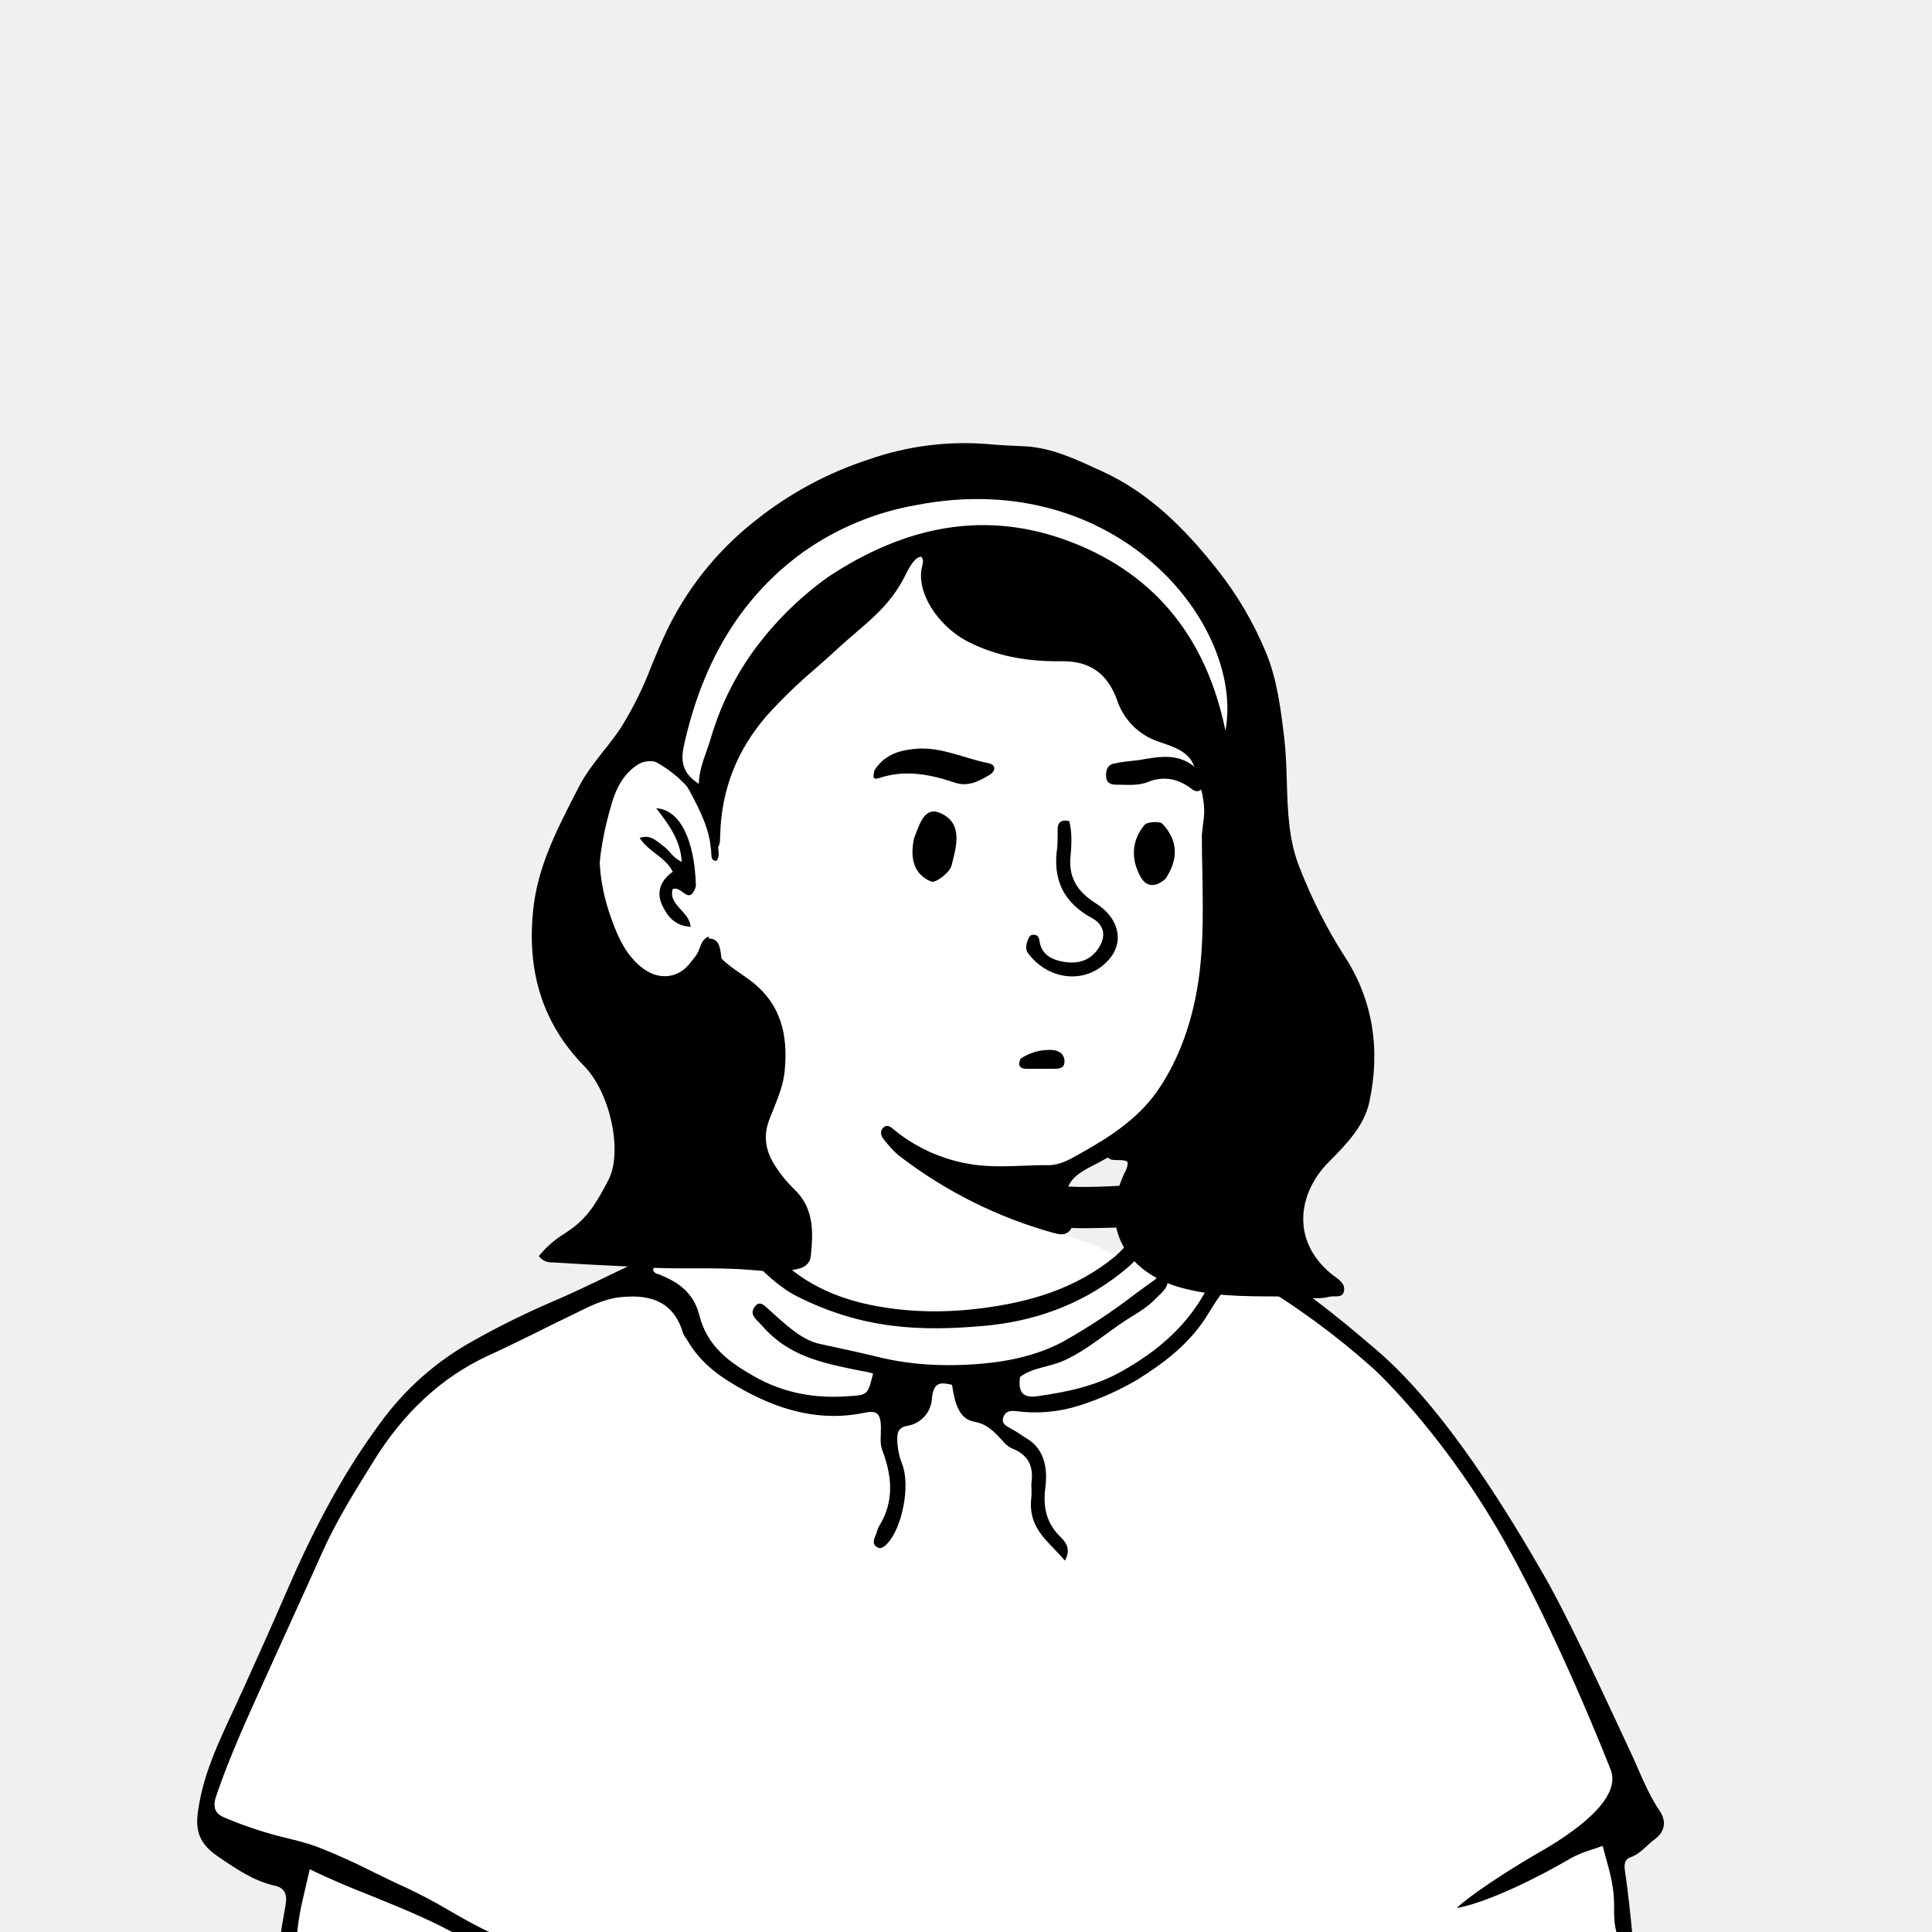
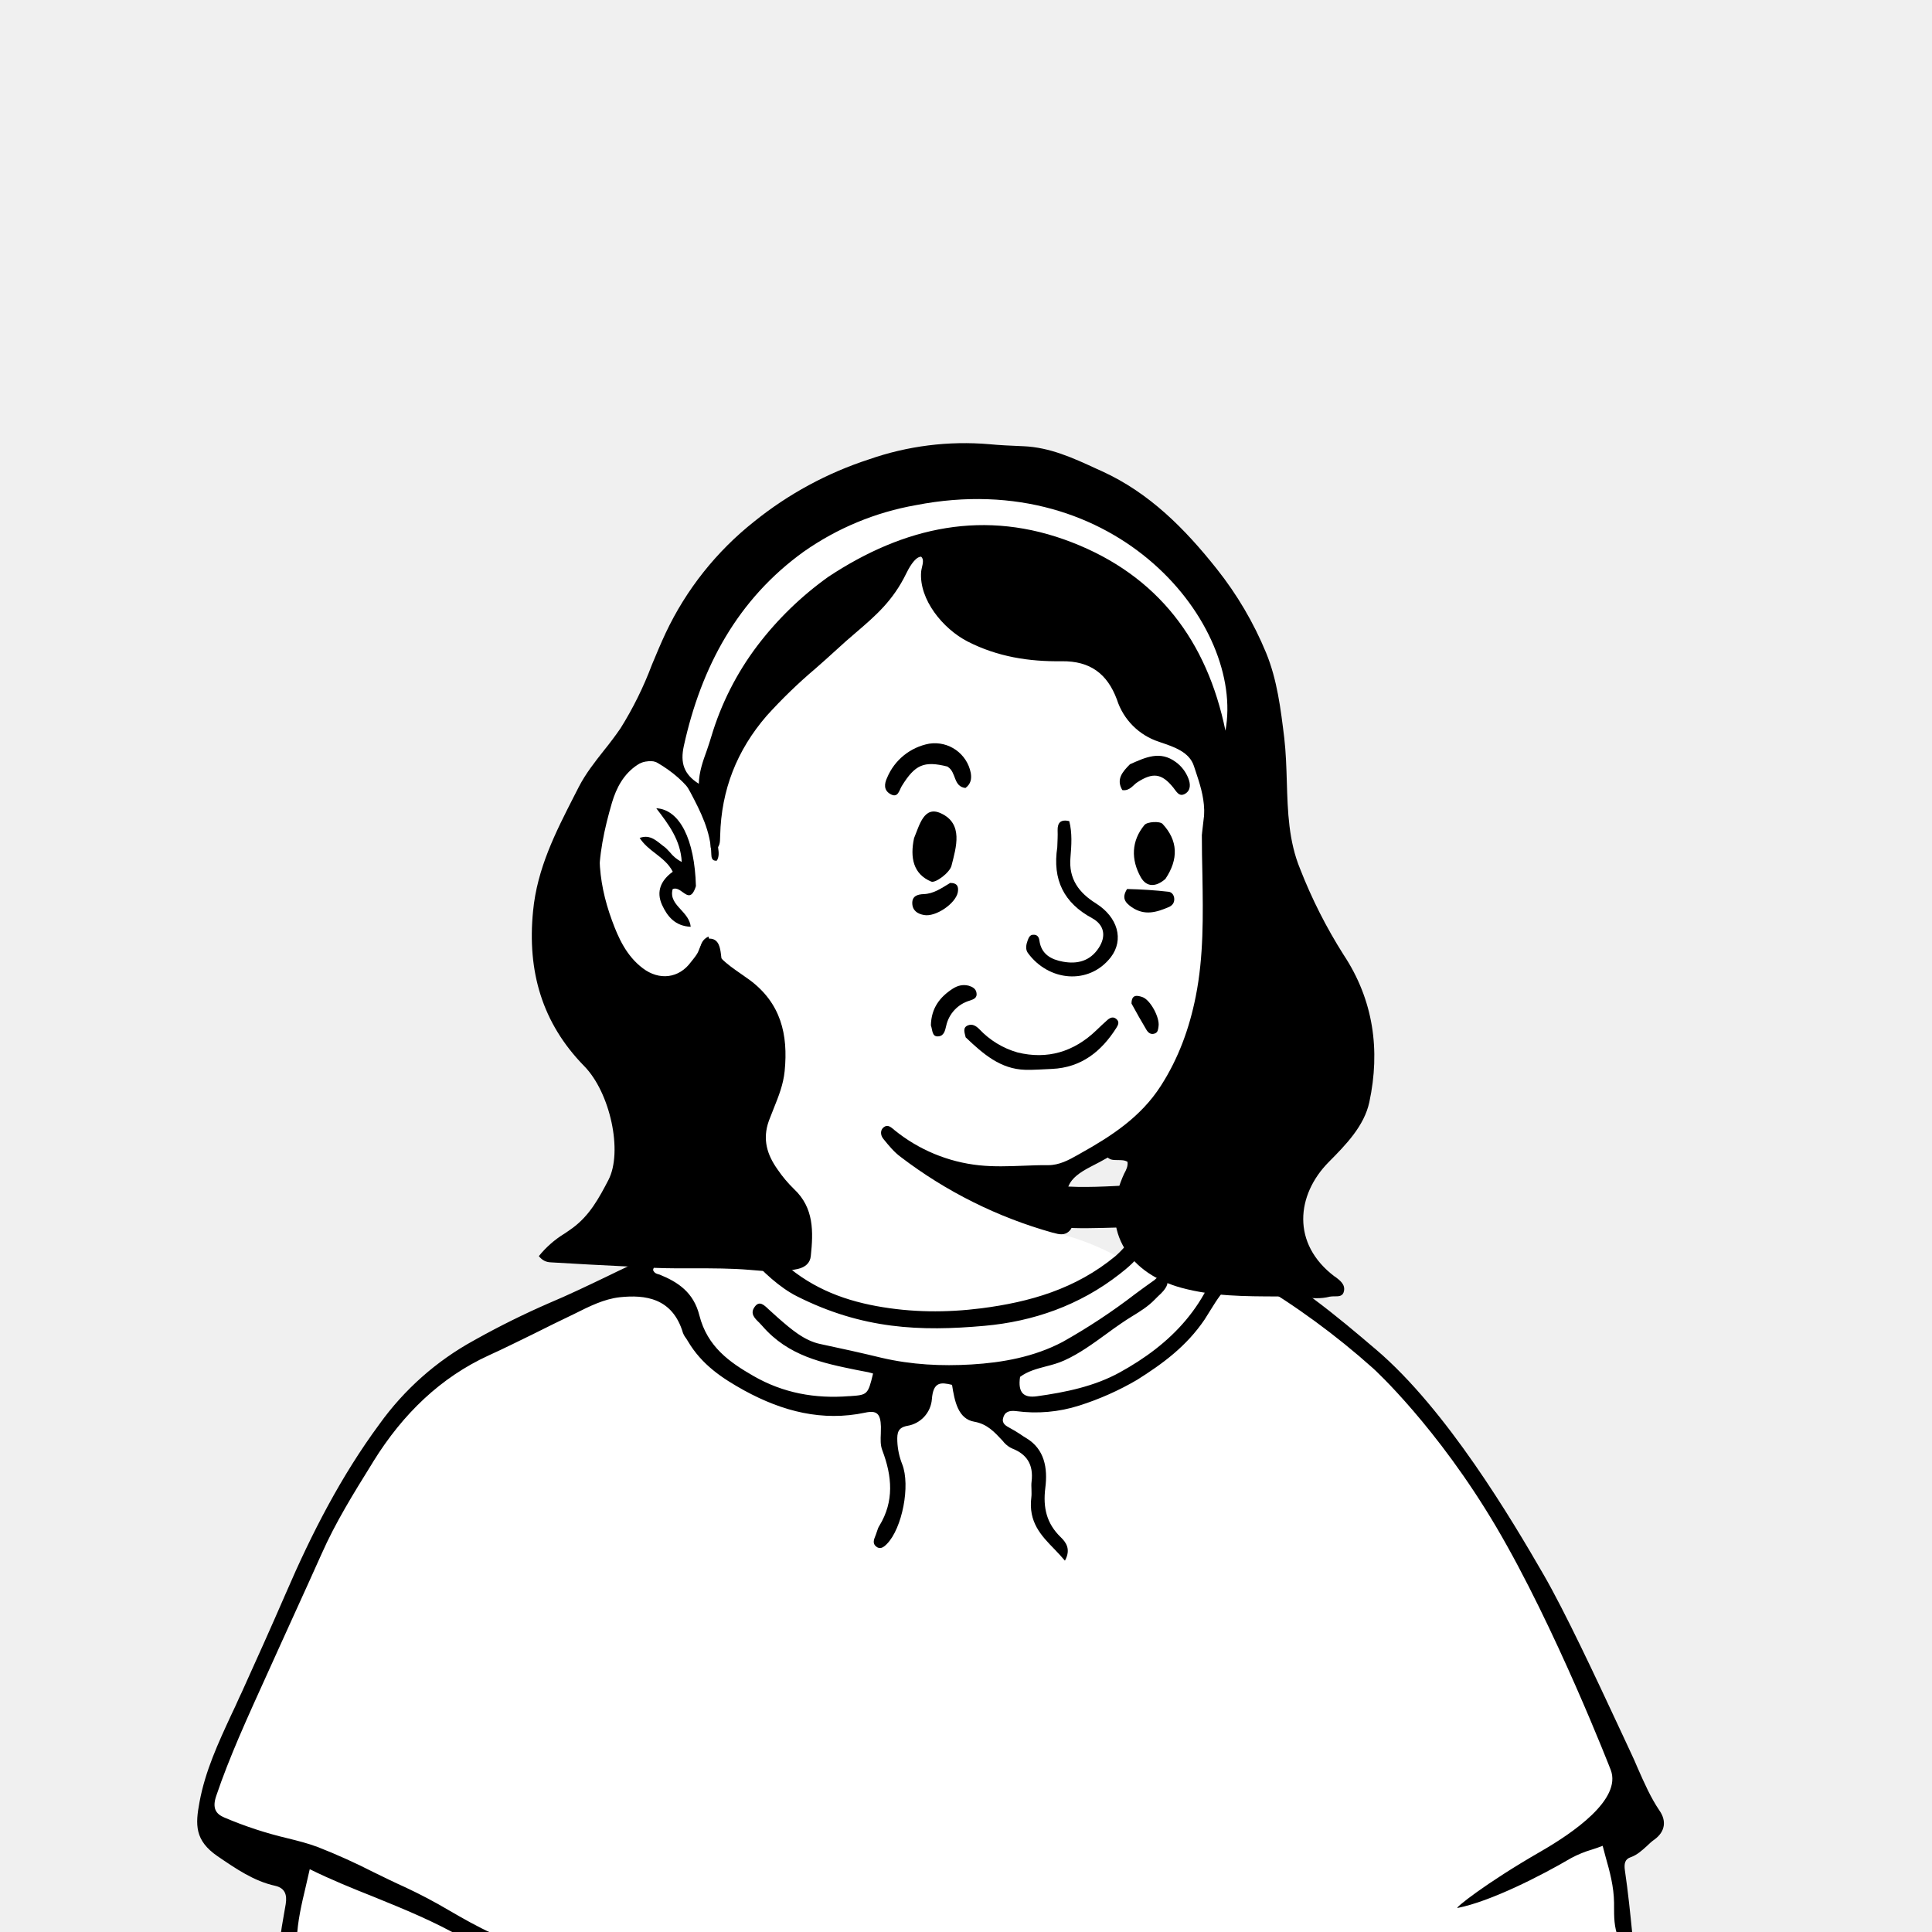
<svg xmlns="http://www.w3.org/2000/svg" viewBox="0 0 1744 1744" fill="none" shape-rendering="auto">
  <mask id="viewboxMask">
    <rect width="1744" height="1744" rx="0" ry="0" x="0" y="0" fill="#fff" />
  </mask>
  <g mask="url(#viewboxMask)">
    <g transform="translate(531 487)">
      <path d="M554 727.7c-99.2 297-363.8 388.6-503.7 19.8-19.3-50.7 31-69.5 66.2-91.9 24.1-15.3 36.8-28.5 35.3-42.2-7-64.4-36.9-243.8-36.9-243.8l-3-5.8s.7-1.6-2.2 1.2c-3 3-9.9 34.2-37 34.2-24.5 0-49.2-10.9-61-86.3C7.2 285.6 9.6 214 40 201c12.5-5.3 24-7.2 35.2-.8 11.3 6.4-13-22 112-126C268.4 6.4 396.7-3.5 448.5 8 500.3 19.5 552 44.8 574.9 98.5c27.8 65-25.9 114.3-14 262.5-2.2 53.6.8 171.2-146.6 210.6-28 7.5-19.3 48.4 22.7 58.4 67 21 117 72.3 117 97.9" fill="#fff" />
      <path fill-rule="evenodd" clip-rule="evenodd" d="m554 266.2.1-1.4c4.1-36.4 8.2-71.7 27.1-103.4 6.5 4.4 5.7 10 3.7 15.2-19.9 51.2-18 104.4-16.2 157.6l.4 14c2.1 66.4-14.5 126.8-58.7 177.5-15.4 17.6-35.8 29.8-56.5 40.3-21.4 11-25.9 20.1-19.2 43.6l.8 2.6c1.4 3.9 2.8 7.9-1 11.8-4.5 4.6-9.5 3.3-14.8 1.8l-.6-.1a406.4 406.4 0 0 1-137-68.3c-6-4.4-10.8-10.3-15.5-16.1l-.3-.4c-2.5-3-3-7.8.5-10.4 3.3-2.5 5.8-.5 8.7 1.8l1 .9a145.5 145.5 0 0 0 76.3 31.7c13.4 1.4 26.6.9 40 .4 7.4-.3 14.8-.6 22.3-.5 10.2 0 18.7-4.7 26.7-9.2l2.8-1.6c27.8-15.5 54.3-32.8 72.2-60.7 16.1-25 25.9-52.2 31.6-80.9 7.2-36.1 6.6-72.7 6-109.8-.3-12-.5-24.2-.5-36.4ZM50.6 190.8c21.9-1.7 34 11.2 44.3 26.3a140.4 140.4 0 0 1 22.4 61.5c.5 3.7 1 7.6-1.2 11.3-4.5.6-4.9-3-5-5.6-.5-20.7-9.7-38.7-18.9-56.1-6.6-12.5-16.2-24.6-31.4-27.6-17.2-3.5-33 12-40.8 32.2-14.5 37.6-12 74.6 1.4 111 5.8 15.9 13.1 32.1 27.8 43.2 14.8 11.3 32.7 9.3 43.6-5.7l2-2.5c2-2.6 4-5.1 5-8 2.1-5.8 5.4-11.2 11.3-10.4 6.8 1 8 8.3 8.7 14a3661 3661 0 0 0 22 156.7l5.9 38.8c2.6 17.1 5.6 41.7 3.6 52.1a28 28 0 0 0-.3 2.2c-.4 2.8-.6 5-4.2 5.5-4.9.8-7-2-7.7-6.4-2.3-17-3-23.6-4-49.6-.9-25.2-5.6-50-10.4-74.9l-5-27c-5.2-30.8-10.3-62-10.8-97l-2 3c-7.6 11.3-13.7 20.5-24.5 24a40.5 40.5 0 0 1-46.1-12.5 127.8 127.8 0 0 1-28.8-55.8c-8.4-34-9.9-67.1.9-100.6 5.2-16.1 23.7-44.7 42.2-42Zm34.6 127.5c4.4 3.2 8.4 6 12-5.4-1.1-42.2-14.7-69.2-35.8-70.3 11.2 14.6 22 28.8 23 48.5a32.3 32.3 0 0 1-10.7-8.8c-2-2.2-4-4.4-6.5-6l-3-2.4c-4.8-3.6-9.7-7.4-17.8-4.5 3.8 5.8 9 10 14.3 14 6 4.7 12 9.3 15.6 16.5-10.6 7.7-15.2 17.7-9.7 29.9 4.8 10.5 11.9 19.2 25.9 19.8-.6-6.3-4.7-10.9-8.8-15.4-5-5.4-9.7-10.6-7.5-18.6 3.2-1.5 6.2.7 9 2.7Z" fill="#000" />
    </g>
    <g transform="translate(178 1057)">
      <path d="M1292.6 693H83.3l8.6-63.3S14.2 603.3 6.5 588c-7.8-15.3 84.2-214.1 96.8-245.6C116 310.8 200.1 188 239 168.3a3409.1 3409.1 0 0 1 147-69.7c4.8-2.1 7.2-3 14.8-16.1 7.7-13 33.6-18.8 43-26.5 4.3-3.5 14.6-31.5 35.3-28a32.4 32.4 0 0 1 26.2 19.6s11.8 99.2 188.1 84.7c52.6-4.2 156-39 160.7-77.4 2.2-18.4-11.5-32-11.5-32s53-8.9 77.1 5c24.1 14 14.8 52 14.8 52s83.3 47 110.1 72.8C1090 196.4 1184 303.9 1225 404.5c23.1 57 77.8 160.3 85.9 173.4 8.1 13-27 36-27 36l8.8 79Z" fill="#fff" />
      <path fill-rule="evenodd" clip-rule="evenodd" d="M952.9 98.7a688.9 688.9 0 0 1 108.5 79.4c1.2 1 58 53.1 111.2 143.2C1226.1 412 1276 540.7 1276 540.7c10.1 26.7-34.4 57-63 73.5-50.6 29.1-78.5 51.8-75.3 51.1 30-5.9 75.6-29.2 102.5-45a98 98 0 0 1 18.8-7.7c3.2-1 6.4-2.1 9.7-3.4l2.5 9.4c4 14 7.6 27.5 7.8 42v3.7c0 9 0 18 3.7 27.7 5.2 1 9 1 13.1 0l-.2-2c-2-20.2-4-39.4-6.8-58.5-.9-6.2 0-10.3 5.2-12 5.7-2 10.1-6 14.5-10 2.3-2.2 4.5-4.3 7-6 9.8-7.2 10.9-16.9 4.5-26.1-8-11.8-13.7-24.9-19.5-38-2.1-5-4.3-10-6.7-15l-8.8-18.9c-23.3-50-50-107-69.5-140.9-28.7-49.7-87.5-149.1-151.5-203.5l-1.8-1.5c-29.2-24.9-76.7-65.3-121.5-85.2l-.2-8.4c-.1-6.1-.3-12 .3-17.7a26 26 0 0 0-10.4-24 53.8 53.8 0 0 0-31.2-13.2c-14.7-.6-33.4.5-52.4 1.5-24 1.4-48.5 2.8-67 1-11.3-1.1-12.8 2.2-9.6 15-10.5 8.5-10.3 12.7 1 19 3 1.6 6.3 2.7 9.6 3.2 10 1.5 35.5.7 49 .3l4.8-.2h1.7c3.8-.3 7.9-.6 10.4 4.8A93.8 93.8 0 0 1 829 76.8c-36.1 29.9-77.7 41.6-121.2 47.2-31.6 4-63 3.8-94.6-2-32.7-6-62.2-18.1-87.7-42.4-1.3-1.2-4.2-3.3-7.6-5.8-9.1-6.6-22.5-16.3-24-22.9 26.7-24.2-23.2-43.7-42.2-16.8-7.6 10.8-16.3 21.4-30 25.5-10.8 3.2-22 8.7-27.3 22.3-.8 2-3.4 3.3-5.4 4.2-6.5 3-13 6.2-19.4 9.3-17.3 8.3-34.6 16.6-52.2 24a751.6 751.6 0 0 0-65.3 32.3l-2.5 1.4a256.6 256.6 0 0 0-85.2 75.6C130 275.3 103.4 327 80 381.3c-13 30-26.5 60-40 89.8l-2 4.2c-2.3 5.3-4.7 10.4-7.2 15.6-11.7 25.3-23.5 50.6-28.7 78.8-3.8 20.3-4.5 34.6 16.3 48.9 16.6 11.3 32.8 22.5 52 26.7 8.8 2 10.9 8 9.5 16.6l-1.6 9.2c-1.3 7.3-2.6 14.6-3.3 21.9H90c.6-15.6 4.1-30.6 8-47l3.6-15.7c19 9.4 38.5 17.3 57.9 25 27 11 54.2 22 80.5 37.2 9.7.6 19.3.5 29-.4l-.4-.7c-.7-1.5-1.2-2.7-2-3-13.5-6.1-26.5-13.5-39.4-21a460.4 460.4 0 0 0-39-20.6c-9.8-4.4-19.4-9.1-29-13.8a555 555 0 0 0-50.1-22.6c-9-3.4-18.2-5.7-27.5-8a350.4 350.4 0 0 1-57-18.7c-8-3.3-11.1-8.7-7.4-19.6 6-17.8 13-35.2 20.3-52.4 8.7-20.3 17.9-40.4 27-60.5L75 428l12.9-28.4c8.1-17.9 16.3-35.7 24.3-53.7 12.7-28.7 29-54.9 45.2-81l1.7-2.8c26.7-43 60.8-75.8 104.3-95.7 13.3-6 26.4-12.6 39.6-19a2169.7 2169.7 0 0 1 37.7-18.5c13.2-6.6 26.4-13.3 40.8-14.9 22.7-2.4 47.6.5 57 32.2a19 19 0 0 0 2.9 5l1.5 2.4c12.6 21.4 31.1 33.6 51 44.6 34.8 19 70.6 28.1 109 20 10.5-2.3 14 .8 14.3 12.7l-.1 6.3c-.2 5.1-.5 10.2 1.4 15.1 8.8 23.2 10.8 45.9-2.7 68-1 1.5-1.6 3.3-2.2 5.2l-1 2.9-.4 1c-1.3 3.2-2.7 6.7.4 9.4 3.7 3.3 7 1 10-2.1 13.8-14 21.4-52.8 13.8-72A63 63 0 0 1 632 244c-.3-7.8.6-12.3 9-13.9a26.5 26.5 0 0 0 22.2-24c1.2-15.9 8-15.5 18.2-13 2.3 14.7 5.4 30.8 20.2 33.3 11.5 2 18.1 9.3 25.3 17l1.5 1.8c2.1 2.3 4.6 4.2 7.4 5.4 12.7 5 19.3 14 17.4 29.8-.3 2.3-.2 4.7-.1 7 0 2.4.2 4.8-.1 7-2.9 22.6 8.8 34.7 21 47.2 3.1 3.3 6.3 6.6 9.3 10.2 5.7-10.4.9-16.7-4-21.4-12.3-12-16-26.1-13.7-44.3 2.3-18-.8-35-17-44.8-2-1.2-3.9-2.4-5.7-3.7a107.8 107.8 0 0 0-9.2-5.5c-3.6-2-7.5-4-6.2-9 1.4-5.8 5.7-7 11.7-6.3a130 130 0 0 0 57-5 257.2 257.2 0 0 0 52.2-23.2c23.2-14.6 44.6-30.3 61-54.5l5.5-8.8c5.5-8.8 11-17.8 19.2-23.9 6-4.4 11.3-6.9 18.7-2.6ZM425.9 78l2-.5c11-1.6 15-7.8 19.4-15.1 1.7-2.8 3.6-5.8 6-8.7 1.4-2 3-4.4 4.5-7 3.8-6.5 8.2-13.8 15-16 13-4.5 19.2 9.1 14 12.6-14 9.3 25.4 55.2 54.3 69.7 59.4 30 111.8 32 169.7 26.8 43.6-3.9 85.6-18.3 122-46.8 15-11.7 30.4-25.8 26.7-51.5-1.1-8 4.6-10 9.7-6.8 11.3 7.5 21.2 7.6 32.4-1 7-5.5 11.8-.5 16.6 4.4 1.9 2 3.7 4 5.7 5.2 6 3.8 4.6 11 3.3 17.4l-.3 1.2c-11.9 59.2-48.6 94.9-94 119.9-23 12.7-49 18-74.9 21.6-11.5 1.6-17.4-2.7-15.2-17.5 7-5.2 15.2-7.3 23.5-9.5 5.5-1.4 11-2.9 16.3-5.3 13.8-6.2 26-15.2 38.3-24.1 4.4-3.2 8.7-6.4 13.2-9.4a214 214 0 0 1 9.7-6.3c7.2-4.4 14.5-8.9 20.6-15.2l3-3a53 53 0 0 0 4.6-4.6c2.9-3.5 5.8-7.9 2.4-12.4-3.2-4.3-5.7-2-8.1.4l-2.2 2c-5.7 4-11.3 8.1-17 12.3a543.8 543.8 0 0 1-66 43.6c-25.7 13.5-54 18.6-82.2 20.3-27 1.6-53.9.3-81-6-18.1-4.4-36.7-8.5-55.1-12.4-14.9-3-27-13.7-38.8-24a633 633 0 0 0-8.3-7.5c-4-3.8-8.2-8-12.4-2.2-4.5 6-.2 10.3 4 14.3l2.8 3c23.6 27.3 54.5 33.5 85.3 39.8l10.4 2 3 .8 1.3.4c-4.6 19.3-5.2 19.3-21.1 20.4h-.7C558 205.7 529 200.6 502 185c-21.2-12.2-41.5-26.2-48.7-54.7-5.2-20.7-19.3-30-35.8-36.7l-1.4-.4c-1.7-.5-3.4-1-4.6-3.8 2.1-8 8.3-9.6 14.5-11.2Z" fill="#000" />
    </g>
    <g transform="translate(266 207)">
      <path d="M853.5 464.9c-23.5-8.4-18.4-30.2-55.7-80.8-37.2-50.5-99.5-83.5-144.9-95.4-45.4-12-71.6-16-104.6.5s-100 59.7-121.6 100.6c-21.6 41-38.6 57.4-44.3 87.6-5.7 30-.7 48.2-18.8 30-18-18-33.5-17-26.1-56.2 7.4-39.2 91.5-225 270.5-225 105.6 0 207.5 86.3 228 131.2 20.4 45 17.5 107.5 17.5 107.5Z" fill="#fff" />
      <path fill-rule="evenodd" clip-rule="evenodd" d="M887.2 963.3h8c5.2-.1 10.2.3 15.1.8 8.2.8 16 1.5 24-.6 1.4-.3 3-.3 4.6-.3 3.7 0 7.4 0 8.3-4.8 1.2-6-3.5-9.5-8.1-13h-.2c-39.6-29.8-34.5-74-5.6-103.3 15.6-15.7 32.2-32.7 36.8-54.3 10-46.7 3.8-92.1-23.3-133a448.8 448.8 0 0 1-39.1-77.2c-10.5-25.3-11.3-52.1-12.1-79-.4-13.1-.8-26.3-2.3-39.4-3.2-26.2-6.4-52.6-16.4-76.9a314.1 314.1 0 0 0-44.5-75.7c-28.8-36.3-60.8-68.6-103.4-88.1l-5.1-2.3c-21-9.7-42.1-19.4-66-20.4l-2.4-.1c-9.4-.4-18.8-.8-28.2-1.7a261.7 261.7 0 0 0-109 13.7 325 325 0 0 0-103.4 56 281.5 281.5 0 0 0-80 100.7c-4.4 9.4-8.4 19-12.4 28.6a321.1 321.1 0 0 1-28.4 57.5 330 330 0 0 1-15 20c-8.3 10.5-16.5 21-22.5 32.6l-4.4 8.6c-16.7 32.7-33.3 65.2-37 103.7-5.4 54.5 8.2 101.1 46 139.8 23.7 24 35.2 77.6 22 103-8.4 16.1-16.8 31.8-32.2 43.2-2.4 1.8-5 3.5-7.5 5.2a90 90 0 0 0-23.1 20.3c3.3 4 6.6 5.4 10.7 5.6l35 2 59.2 3c11.8.5 23.6.4 35.5.4 16.7 0 33.4 0 50 1.4 14.3 1.3 28.9 2.5 43.3-.8 7-1.6 11.2-5.5 11.8-11.7 2.3-21.8 3-43.4-15.1-60.4a114.1 114.1 0 0 1-14.8-17.6c-9.5-13.3-14-27.3-7.9-44.2l4.4-11.2c4.3-10.7 8.6-21.4 9.8-33.5 3.3-33.2-3.5-61.4-31.6-82.3l-7.8-5.5c-12.6-8.7-25-17.3-29.4-33.7-5.5 2.7-6.6 6.6-7.5 10.2a38 38 0 0 1-32.3 30.4c-15.8 2.4-28.9-10.5-36.9-21-14.6-19-21.3-43-22-67.7-.6-25 4.7-49 11.6-72.7 4-13.4 10.5-26 23.2-34.3 5.9-3.8 11.6-5.4 17.9-1.7 27.4 16 44.6 38.8 48 71v2.5c0 2.9-.2 5.8 3.8 7l.3-.5c4.2-6 4.3-6.3 4.5-14.5 1-41 15-76.8 42-108a459 459 0 0 1 43.9-42.5 1094 1094 0 0 0 19-17c6-5.6 11.7-10.5 17.3-15.3 18.2-15.6 33.8-29 45.8-53.7 1.6-3.2 7.4-15 13.4-15.1 2.5 2 1.6 6.2.7 9.8-.3 1.4-.6 2.7-.7 3.8-2 25 19.6 51.5 42 63 27 13.8 55.3 18.2 85 17.8 25.5-.3 41 11.2 49.7 34.5a59 59 0 0 0 38 38.2l1.7.6c11.8 4 25.7 8.6 29.8 21.2l1.4 4.2c3.8 11.3 7.6 23 7.9 35.3l1.4 69.2 1 46.7c1.5 71.2-24 130.7-77.2 178.3-1.6 1.4-3.6 2.4-5.6 3.5-5 2.7-10 5.4-8.5 12.3 1.4 6.3 6.1 6.3 11 6.3 3.1 0 6.3 0 8.7 1.6.5 4-1.2 7.3-3 10.6l-1.6 3.6c-21 50.3 8.6 87.4 53.3 99.5 28.3 7.7 57.1 7.7 86.7 7.8ZM701.7 282.6c-78.4-30.5-151.5-14.2-220 31.1a297.8 297.8 0 0 0-64 62.1 258.3 258.3 0 0 0-41.7 82.4c-1.2 4.1-2.6 8.2-4 12.3-3.5 9.6-6.9 19.2-7.2 30-13.4-8.5-16.9-18.7-13.5-34.2C367 395 399.8 334 459.5 291a252 252 0 0 1 101.2-42c182-35.5 297 108.4 279.5 203.6-16.6-81-61-139.9-138.5-170Z" fill="#000" />
    </g>
    <g transform="translate(791 871)">
-       <path d="M130.4 84.6a46.5 46.5 0 0 1 28.5-7.8c6.2.5 10.7 3.5 11 9.9.3 7.4-5.7 7-10.8 7.1h-24c-5.5-.3-7.8-3-4.7-9.2Z" fill="#000" />
+       <path d="M80.7 65.4c-1.1-4.6-2.8-8.8 2-10.8C86.7 53 90 55 93 58a76 76 0 0 0 34.4 21c27 6.7 51-.5 71.2-19.9 3.4-3.2 6.7-6.5 10.2-9.5 2.4-2 5.1-3.2 8-.7 3 2.7 1.5 5.4-.1 8-13.6 21.4-31.7 35.8-58.1 37-8 .3-16.1 1-24.1.8-22.4-.6-38-14.3-53.8-29.3ZM49.3 54.5c.4-15.5 8-25.4 19.7-33 4.7-3 9.4-4 14.5-2.7 3.3 1 6.5 2.7 7 6.6.7 4.3-2.4 5.6-6 6.8a30.5 30.5 0 0 0-21.4 22.9c-1 4.3-2 9-7 9.4-5.9.6-5.2-5.4-6.8-10ZM230.4 35c0-8.8 5.4-7.4 9.7-6 7.2 2.3 16 18.6 14.7 26.5-.4 2.5-.4 5.3-3.3 6.4-3.4 1.3-5.8-.4-7.5-3.1a710 710 0 0 1-13.6-23.9Z" fill="#000" />
    </g>
    <g transform="translate(653 805)" />
    <g transform="translate(901 668)">
      <path d="M53.4 96.7c.2-5.7.5-10.4.3-15-.2-7.3 3-10.2 10.5-8.5 2.8 10.7 2 22 1.1 32.7-1.8 19.6 7.7 32 23 41.6 19.6 12.3 25.6 32.7 13.4 48.6-19.8 25.4-56.3 21.8-75-4.1-2.2-3.2-1.4-7.5 0-11.2.9-2.3 1.9-5 5-5 3.8-.2 5.2 2.2 5.6 5.5 1.8 12.3 10.8 16.9 21.2 18.8 13 2.4 24.5-.5 32.3-12.4 7-10.7 5-20.9-6-26.9-25.4-13.7-35.9-34.6-31.4-64Z" fill="#000" />
    </g>
    <g transform="translate(610 680)">
-       <path d="M215.1 76.6c5-12 9-29.4 24.1-22.5 20.7 9.4 13.9 30.7 9.7 47.4-1.6 6.3-14.5 15.9-18.3 14.3-16.3-6.8-19.2-21.7-15.5-39.2ZM442 113.4c-8.6 7.5-17 7.6-22.2-1.5-9-16-8.6-32.8 3.3-47.2 2.5-3 13.8-3.6 16.3-1 14 15 14.6 31.8 2.6 49.7Z" fill="#000" />
+       <path d="M407.4 122.5c13 .3 25.4 1.1 37.6 2.5 3 .4 5 3.3 5 6.7 0 3.3-1.7 5.6-4.7 7-11.2 4.8-22 8.2-33.7.2-6.5-4.5-9-8.7-4.2-16.4ZM247.6 117c7 0 7.8 3.8 7 8.5-2 10.2-20 22.4-30.4 20.5-5.9-1-10.5-4-10.7-10.5-.2-6.7 4.8-8.2 10.3-8.4 9-.3 15.8-5.2 23.8-10ZM215.1 76.6c5-12 9-29.4 24.1-22.5 20.7 9.4 13.9 30.7 9.7 47.4-1.6 6.3-14.5 15.9-18.3 14.3-16.3-6.8-19.2-21.7-15.5-39.2ZM442 113.4c-8.6 7.5-17 7.6-22.2-1.5-9-16-8.6-32.8 3.3-47.2 2.5-3 13.8-3.6 16.3-1 14 15 14.6 31.8 2.6 49.7Z" fill="#000" />
    </g>
    <g transform="translate(610 680)" />
    <g transform="translate(774 657)">
-       <path d="M15 39C23.8 24.6 37 20.4 51.9 19c23.2-2.3 44 8.5 65.9 12.8 8 1.5 6.8 7.5 1.4 10.7-9.4 5.7-19.5 11-31.2 7-22.5-7.6-45.1-12-68.6-4.1-6.2 2-5-2-4.2-6.3ZM255 29c15-2.6 28.7-5.3 42.2 1.5 10.8 5.5 15 14 12.9 25.5-5 3.1-7.5-.4-10.6-2.5-11.6-7.9-23.9-10-37.3-4.6-9.3 3.7-19.2 2.4-29 2.4-4.7 0-8.4-1.8-8.7-7-.4-5.5.9-10.8 6.9-12 7.3-1.7 15-2.2 23.7-3.3Z" fill="#000" />
+       <path d="M81.4 35C60 29.6 52 33.2 40 52.6c-2.4 4-3.4 11.4-10.6 7-5.6-3.4-5.3-8.8-2.6-14.6a51.4 51.4 0 0 1 38-30.7 33.1 33.1 0 0 1 37.5 26.4c.9 5.3.1 10-4.8 13.6-11.2-1.3-8-14.2-16-19.1ZM246.2 32.8c14-6.2 27-12.4 41.2-1.9 5.1 3.7 9 8.8 11.3 14.7 2 5 2.3 10.7-2.7 13.8-5.7 3.5-8.1-2.1-11-5.6-10.4-12.8-18.4-13.7-32.4-4.6-4 2.6-6.8 8-13.5 7-5.7-9.6-.1-16.3 7-23.4Z" fill="#000" />
    </g>
    <g transform="translate(0 559)" />
  </g>
</svg>
